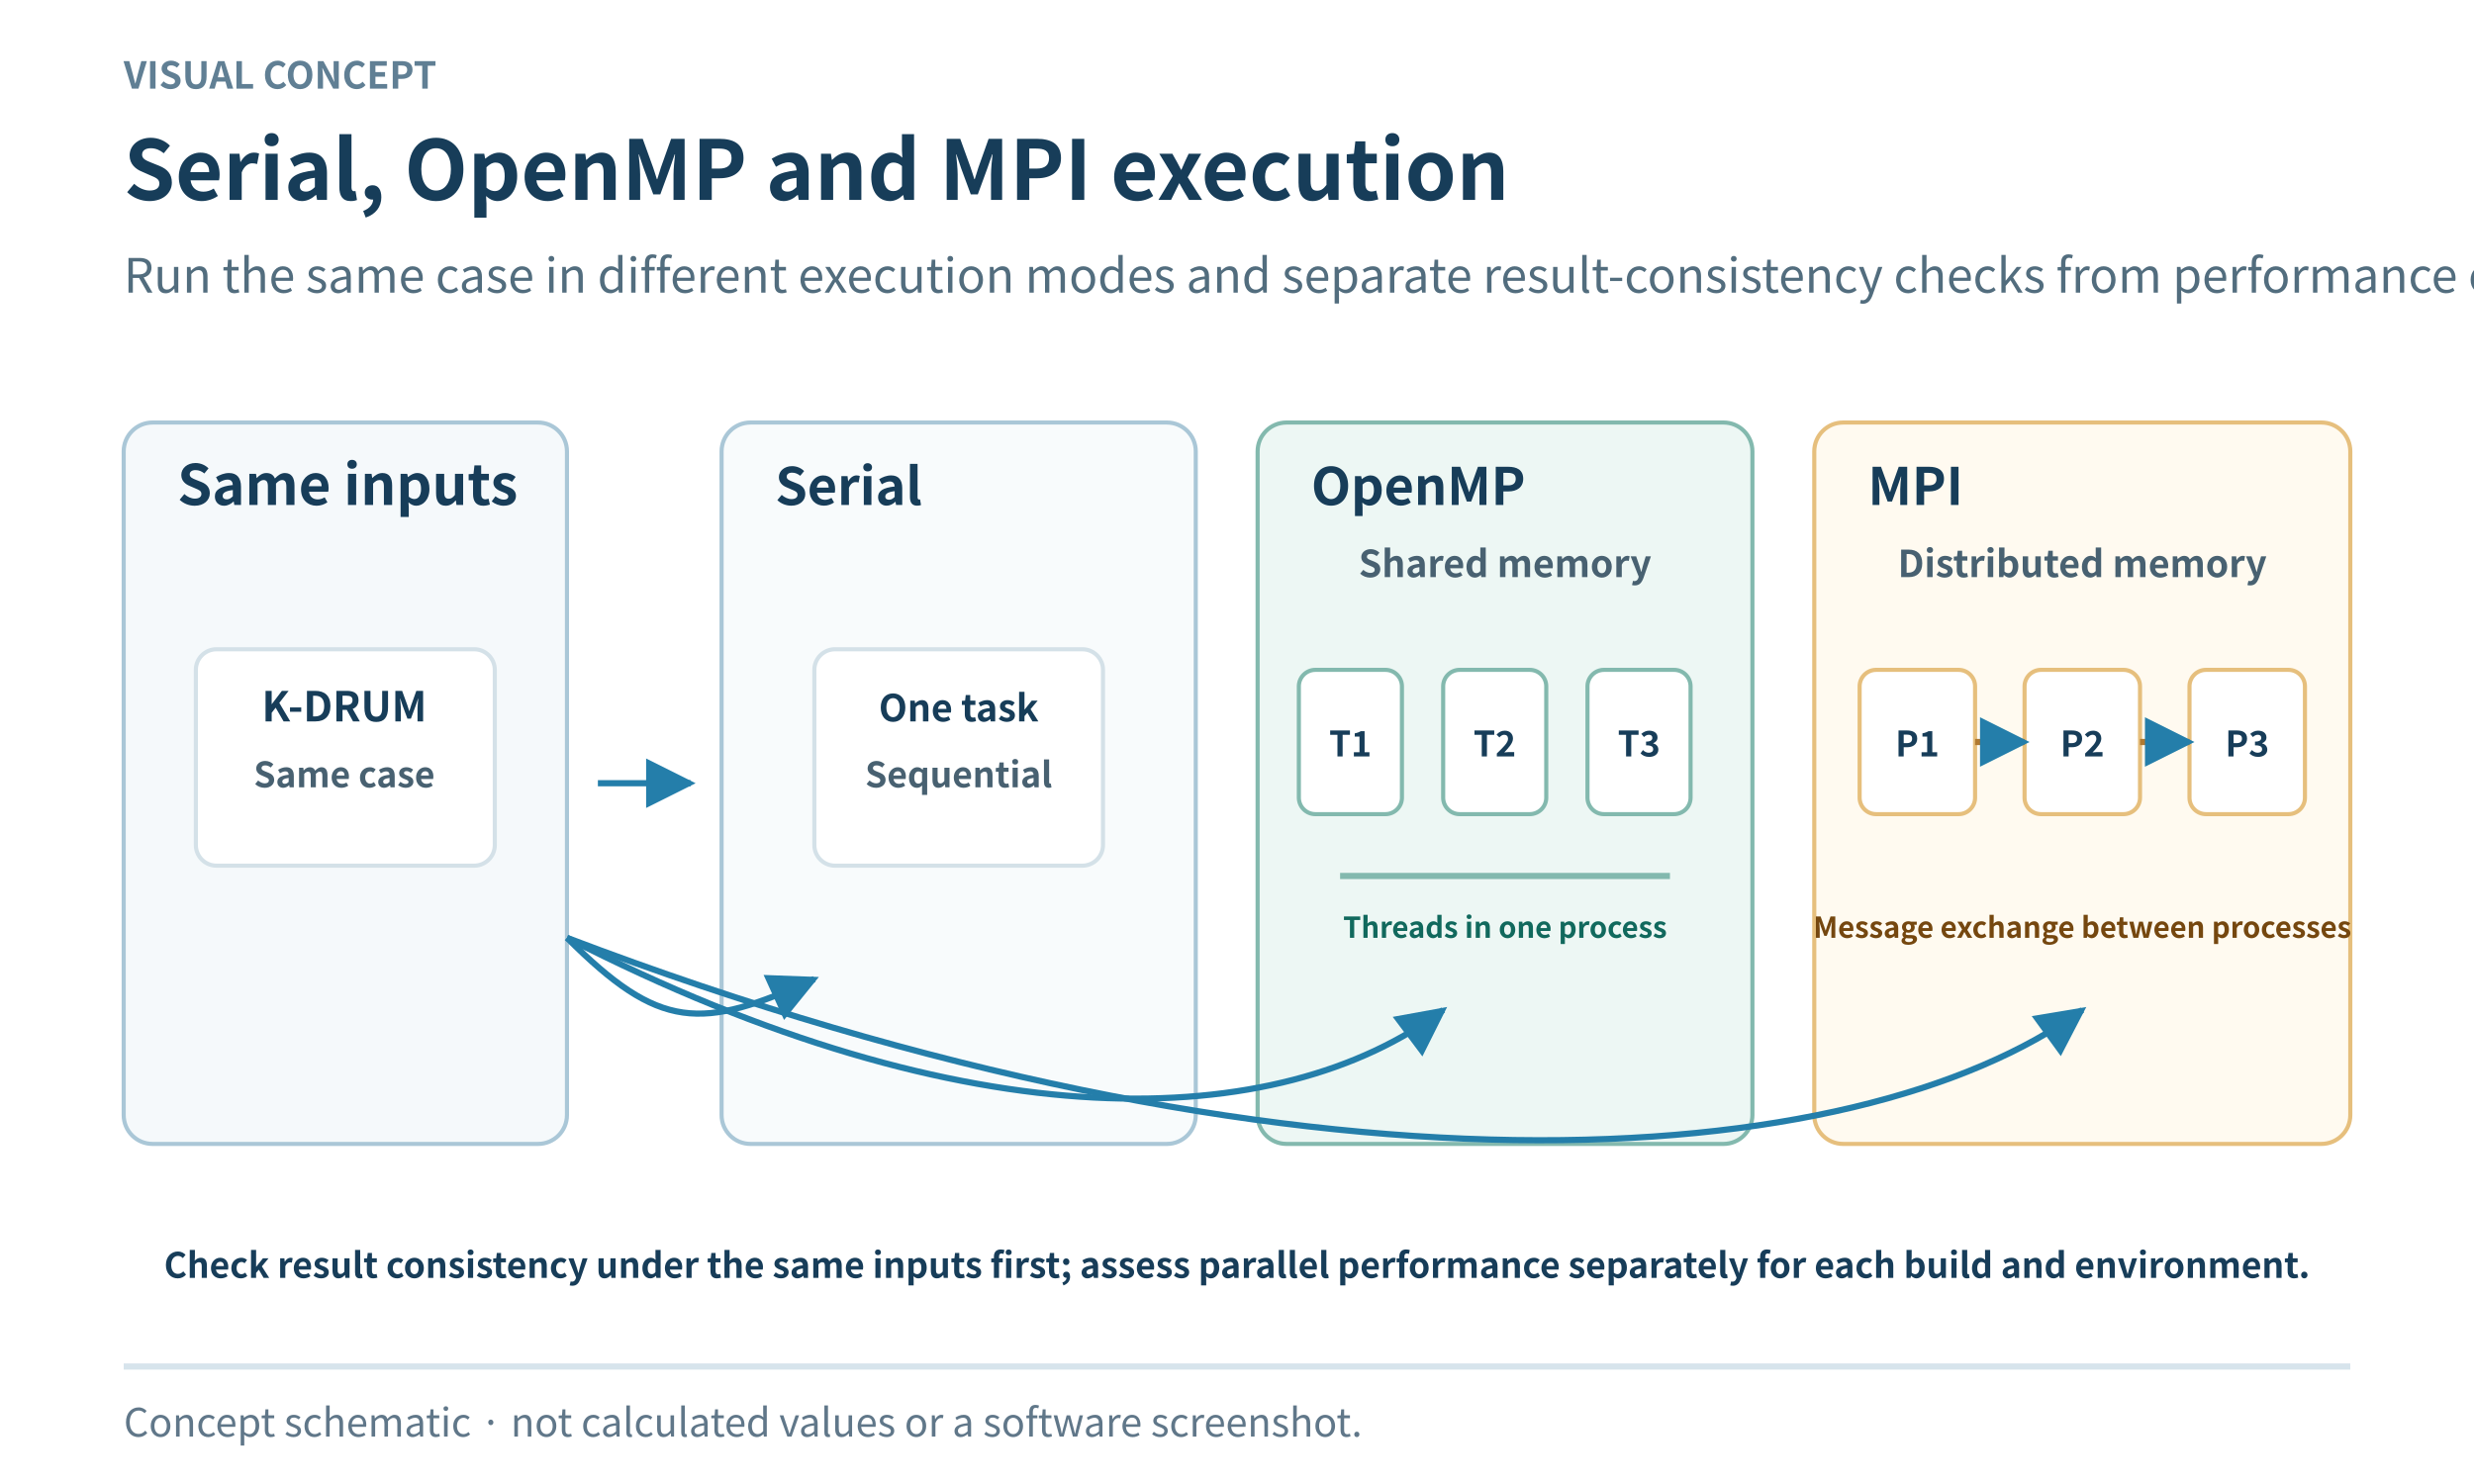
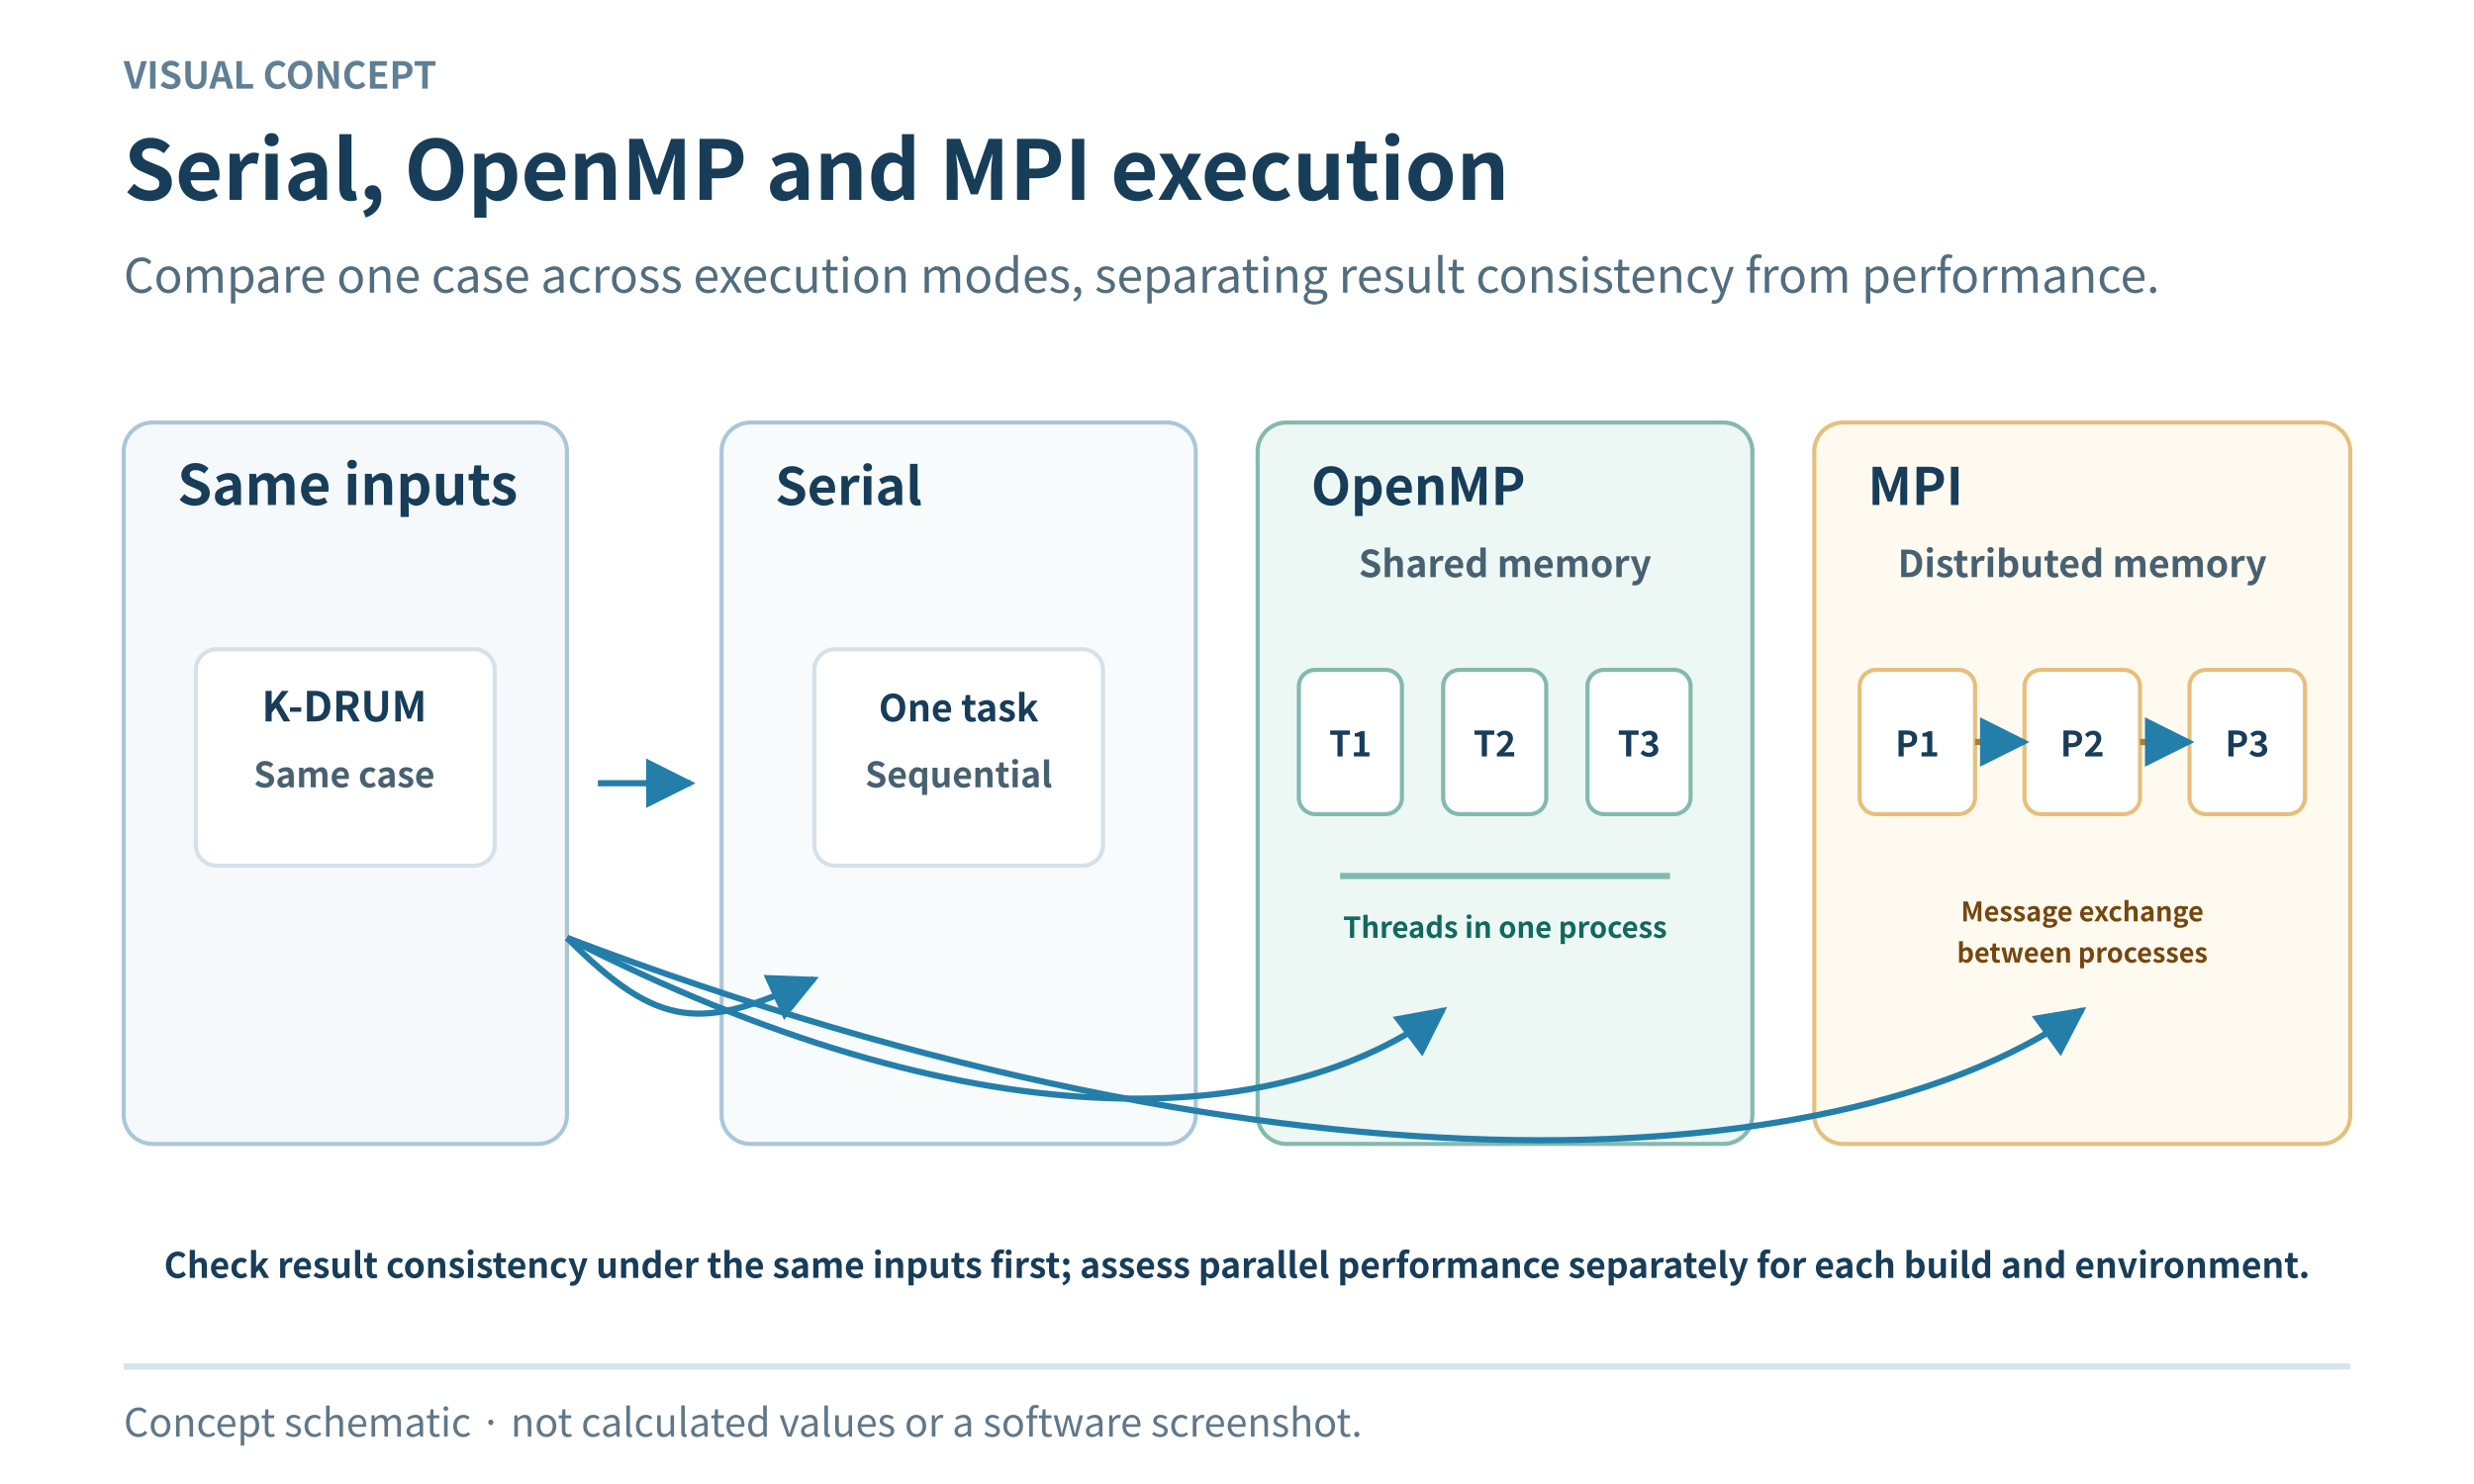
<svg xmlns="http://www.w3.org/2000/svg" width="1200" height="720" viewBox="0 0 1200 720" role="img" aria-labelledby="title desc">
  <defs>
    <marker id="arrow" viewBox="0 0 10 10" refX="9" refY="5" markerWidth="8" markerHeight="8" orient="auto-start-reverse">
      <path d="M0 0 10 5 0 10Z" fill="#247eaa" />
    </marker>
    <pattern id="missing" width="12" height="12" patternUnits="userSpaceOnUse">
      <path d="M-3 3 3-3 M0 12 12 0 M9 15 15 9" stroke="#b2bdc5" stroke-width="2" />
    </pattern>
  </defs>
  <rect width="1200" height="720" fill="#fff" />
  <g font-family="Noto Sans CJK KR,Noto Sans KR,Malgun Gothic,Arial,sans-serif">
    <text x="60" y="43" font-size="18" font-weight="600" text-anchor="start" fill="#607f94">VISUAL CONCEPT</text>
    <text x="60" y="97" font-size="40" font-weight="700" text-anchor="start" fill="#173d59">Serial, OpenMP and MPI execution</text>
-     <text x="60" y="142" font-size="23" font-weight="400" text-anchor="start" fill="#526d7e">Run the same case in different execution modes and separate result-consistency checks from performance evaluation.</text>
+     <text x="60" y="142" font-size="23" font-weight="400" text-anchor="start" fill="#526d7e">Compare one case across execution modes, separating result consistency from performance.</text>
    <rect x="60" y="205" width="215" height="350" rx="14" fill="#f5f9fb" stroke="#aac7d7" stroke-width="2" />
    <text x="86" y="245" font-size="27" font-weight="700" text-anchor="start" fill="#173d59">Same inputs</text>
    <rect x="95" y="315" width="145" height="105" rx="10" fill="#fff" stroke="#d4e1e8" stroke-width="2" />
    <text x="167" y="350" font-size="20" font-weight="700" text-anchor="middle" fill="#173d59">K-DRUM</text>
    <text x="167" y="382" font-size="17" font-weight="600" text-anchor="middle" fill="#486171">Same case</text>
    <line x1="290" y1="380" x2="335" y2="380" stroke="#247eaa" stroke-width="3" marker-end="url(#arrow)" />
    <rect x="350" y="205" width="230" height="350" rx="14" fill="#f8fbfc" stroke="#aac7d7" stroke-width="2" />
    <text x="376" y="245" font-size="25" font-weight="700" text-anchor="start" fill="#173d59">Serial</text>
    <rect x="395" y="315" width="140" height="105" rx="10" fill="#fff" stroke="#d4e1e8" stroke-width="2" />
    <text x="465" y="350" font-size="18" font-weight="700" text-anchor="middle" fill="#173d59">One task</text>
    <text x="465" y="382" font-size="17" font-weight="600" text-anchor="middle" fill="#486171">Sequential</text>
    <rect x="610" y="205" width="240" height="350" rx="14" fill="#edf7f4" stroke="#83b9ae" stroke-width="2" />
    <text x="636" y="245" font-size="25" font-weight="700" text-anchor="start" fill="#173d59">OpenMP</text>
    <text x="730" y="280" font-size="18" font-weight="600" text-anchor="middle" fill="#486171">Shared memory</text>
    <rect x="630" y="325" width="50" height="70" rx="8" fill="#fff" stroke="#83b9ae" stroke-width="2" />
    <text x="655" y="367" font-size="17" font-weight="700" text-anchor="middle" fill="#173d59">T1</text>
    <rect x="700" y="325" width="50" height="70" rx="8" fill="#fff" stroke="#83b9ae" stroke-width="2" />
    <text x="725" y="367" font-size="17" font-weight="700" text-anchor="middle" fill="#173d59">T2</text>
    <rect x="770" y="325" width="50" height="70" rx="8" fill="#fff" stroke="#83b9ae" stroke-width="2" />
    <text x="795" y="367" font-size="17" font-weight="700" text-anchor="middle" fill="#173d59">T3</text>
    <line x1="650" y1="425" x2="810" y2="425" stroke="#83b9ae" stroke-width="3" />
    <text x="730" y="455" font-size="14" font-weight="600" text-anchor="middle" fill="#11695d">Threads in one process</text>
    <rect x="880" y="205" width="260" height="350" rx="14" fill="#fffaf0" stroke="#e6bf7d" stroke-width="2" />
    <text x="906" y="245" font-size="25" font-weight="700" text-anchor="start" fill="#173d59">MPI</text>
    <text x="1010" y="280" font-size="18" font-weight="600" text-anchor="middle" fill="#486171">Distributed memory</text>
    <rect x="902" y="325" width="56" height="70" rx="8" fill="#fff" stroke="#e6bf7d" stroke-width="2" />
    <text x="930" y="367" font-size="17" font-weight="700" text-anchor="middle" fill="#173d59">P1</text>
    <rect x="982" y="325" width="56" height="70" rx="8" fill="#fff" stroke="#e6bf7d" stroke-width="2" />
    <text x="1010" y="367" font-size="17" font-weight="700" text-anchor="middle" fill="#173d59">P2</text>
    <rect x="1062" y="325" width="56" height="70" rx="8" fill="#fff" stroke="#e6bf7d" stroke-width="2" />
    <text x="1090" y="367" font-size="17" font-weight="700" text-anchor="middle" fill="#173d59">P3</text>
    <line x1="958" y1="360" x2="982" y2="360" stroke="#b07a31" stroke-width="3" marker-end="url(#arrow)" />
    <line x1="1038" y1="360" x2="1062" y2="360" stroke="#b07a31" stroke-width="3" marker-end="url(#arrow)" />
-     <text x="1010" y="455" font-size="14" font-weight="600" text-anchor="middle" fill="#75470f">Message exchange between processes</text>
+     <text x="1010" y="447" font-size="13" font-weight="600" text-anchor="middle" fill="#75470f">Message exchange</text>
+     <text x="1010" y="467" font-size="13" font-weight="600" text-anchor="middle" fill="#75470f">between processes</text>
    <path d="M275 455C320 500 340 500 395 475" fill="none" stroke="#247eaa" stroke-width="3" marker-end="url(#arrow)" />
    <path d="M275 455C470 555 620 550 700 490" fill="none" stroke="#247eaa" stroke-width="3" marker-end="url(#arrow)" />
    <path d="M275 455C630 590 900 570 1010 490" fill="none" stroke="#247eaa" stroke-width="3" marker-end="url(#arrow)" />
    <text x="600" y="620" font-size="17" font-weight="600" text-anchor="middle" fill="#173d59">Check result consistency under the same inputs first; assess parallel performance separately for each build and environment.</text>
    <line x1="60" y1="663" x2="1140" y2="663" stroke="#d7e4ec" stroke-width="3" />
    <text x="60" y="697" font-size="19" font-weight="400" text-anchor="start" fill="#607789">Concept schematic · not calculated values or a software screenshot.</text>
  </g>
</svg>
